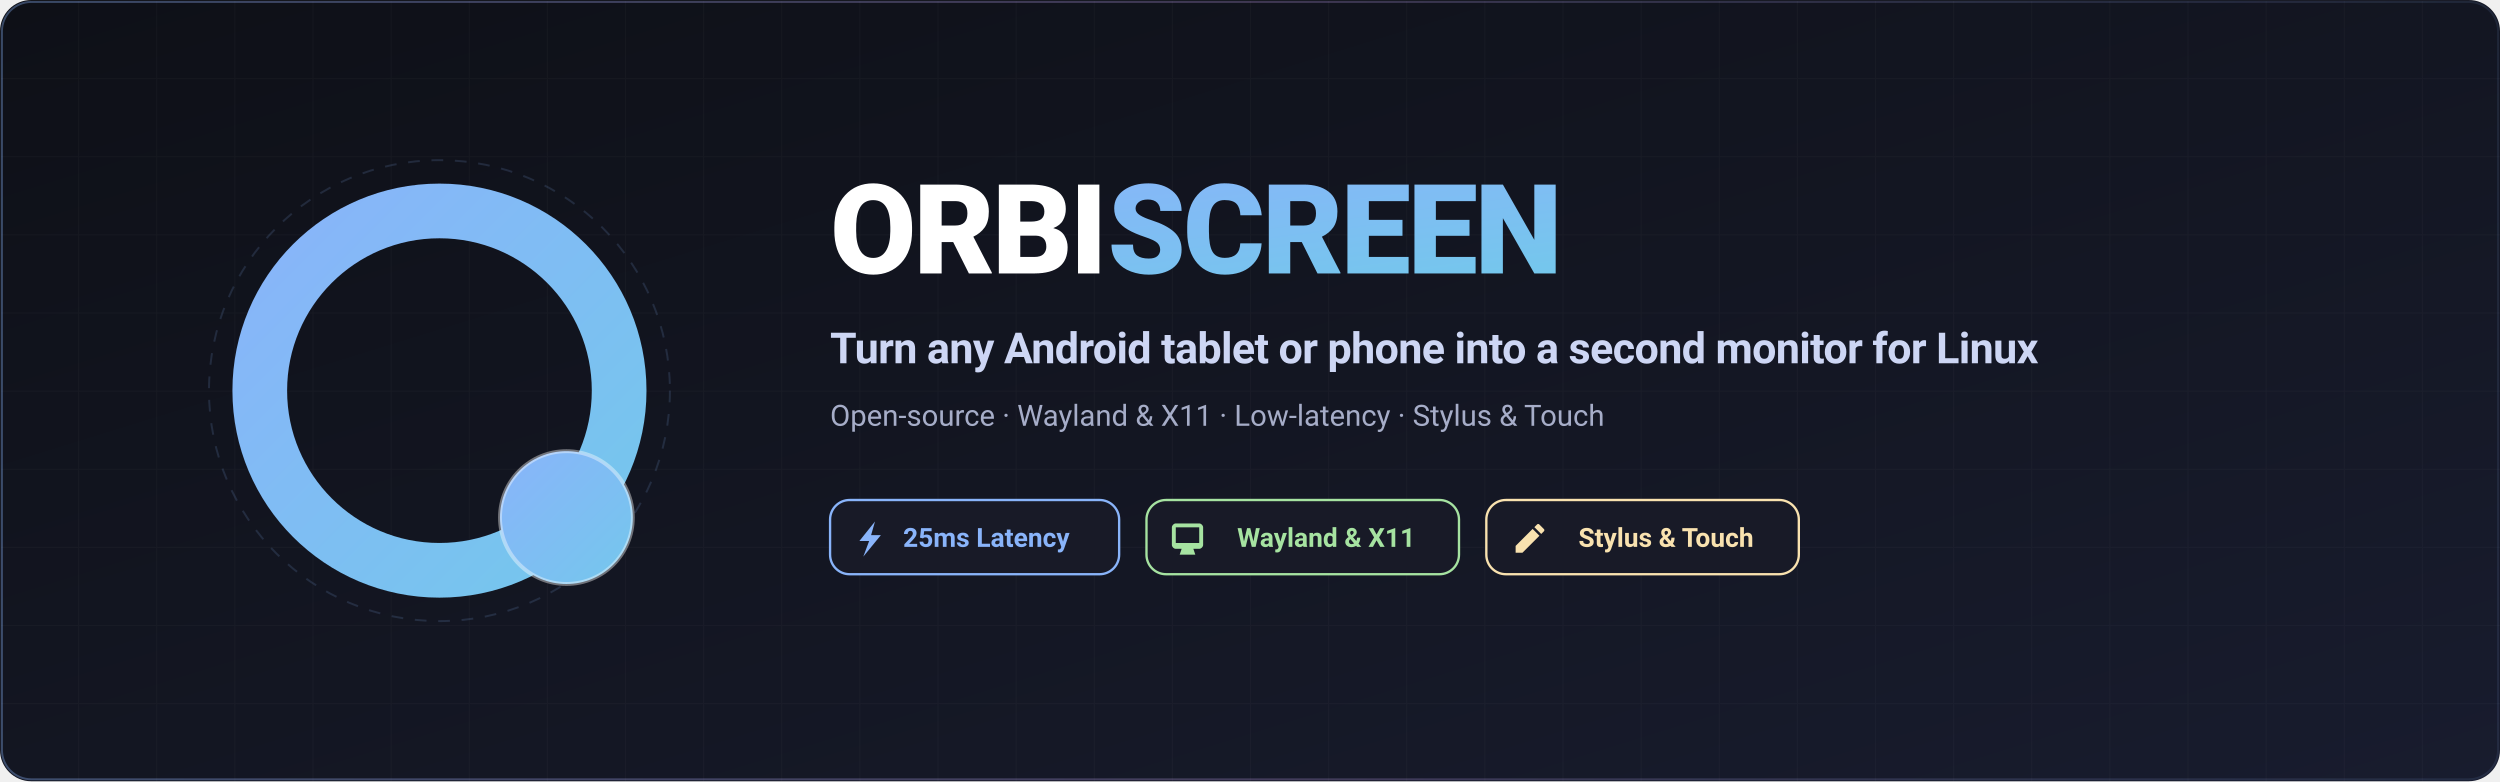
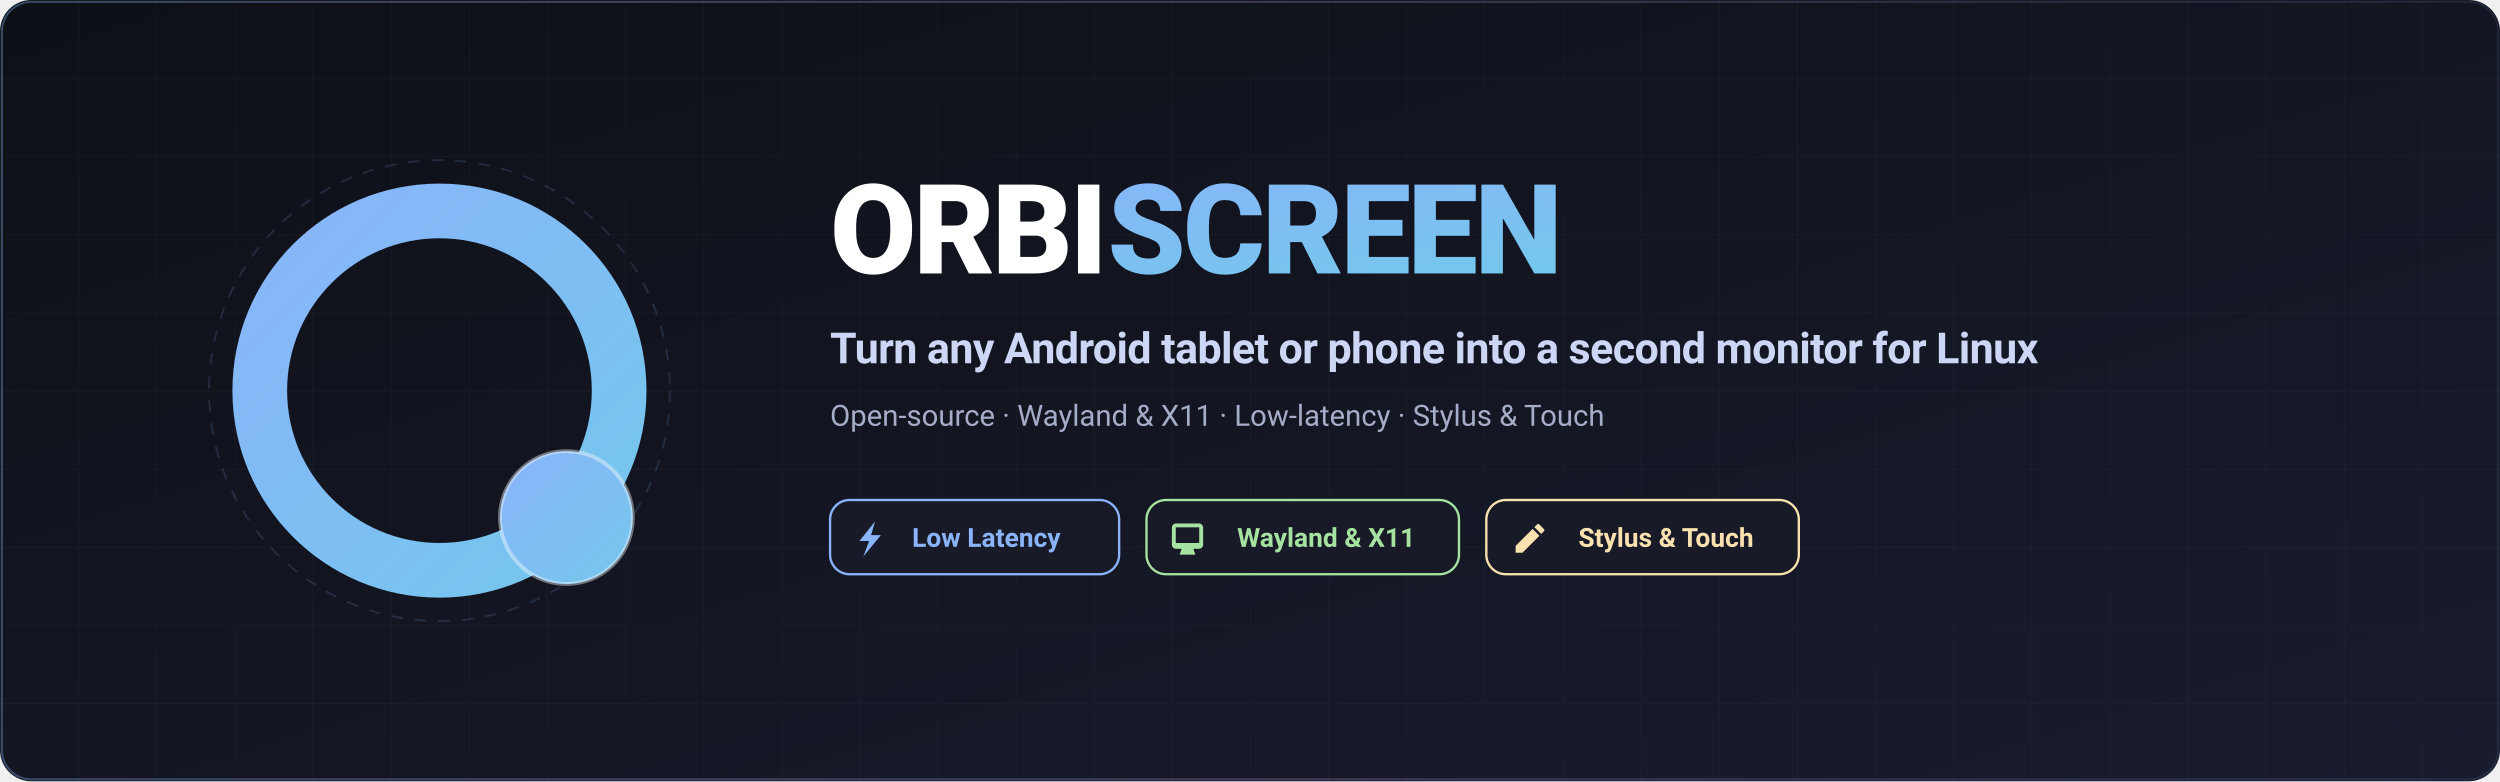
<svg xmlns="http://www.w3.org/2000/svg" viewBox="0 0 1280 400" width="1280" height="400">
  <defs>
    <linearGradient id="bg" x1="0%" y1="0%" x2="100%" y2="100%">
      <stop offset="0%" stop-color="#0e1017" />
      <stop offset="60%" stop-color="#141724" />
      <stop offset="100%" stop-color="#181c2e" />
    </linearGradient>
    <linearGradient id="brandBlue" x1="0%" y1="0%" x2="100%" y2="100%">
      <stop offset="0%" stop-color="#89b4fa" />
      <stop offset="100%" stop-color="#74c7ec" />
    </linearGradient>
    <linearGradient id="borderGradient" x1="0%" y1="0%" x2="100%" y2="0%">
      <stop offset="0%" stop-color="#89b4fa" stop-opacity="0.35" />
      <stop offset="50%" stop-color="#cba6f7" stop-opacity="0.25" />
      <stop offset="100%" stop-color="#89b4fa" stop-opacity="0.10" />
    </linearGradient>
    <pattern id="grid" width="40" height="40" patternUnits="userSpaceOnUse">
      <path d="M 40 0 L 0 0 0 40" fill="none" stroke="#ffffff" stroke-width="1" opacity="0.025" />
    </pattern>
  </defs>
  <rect width="1280" height="400" rx="16" fill="url(#bg)" />
  <rect width="1280" height="400" rx="16" fill="url(#grid)" />
  <rect width="1278" height="398" x="1" y="1" rx="15" fill="none" stroke="url(#borderGradient)" stroke-width="1" />
  <g transform="translate(100, 75)">
    <circle cx="125" cy="125" r="118" fill="none" stroke="#89b4fa" stroke-width="1" opacity="0.15" stroke-dasharray="6 6" />
    <circle cx="125" cy="125" r="92" fill="none" stroke="url(#brandBlue)" stroke-width="28" />
    <circle cx="190" cy="190" r="34" fill="url(#brandBlue)" />
    <circle cx="190" cy="190" r="34" fill="none" stroke="#ffffff" stroke-width="2" opacity="0.4" />
  </g>
  <g transform="translate(425, 80)">
    <text x="0" y="60" font-family="-apple-system, BlinkMacSystemFont, 'Segoe UI', Roboto, 'Helvetica Neue', Arial, sans-serif" font-size="64" font-weight="900" fill="#ffffff" letter-spacing="-1.5">
      ORBI<tspan fill="url(#brandBlue)">SCREEN</tspan>
    </text>
    <text x="0" y="106" font-family="-apple-system, BlinkMacSystemFont, 'Segoe UI', Roboto, 'Helvetica Neue', Arial, sans-serif" font-size="22" font-weight="600" fill="#cdd6f4" letter-spacing="-0.3">
      Turn any Android tablet or phone into a second monitor for Linux
    </text>
    <text x="0" y="138" font-family="-apple-system, BlinkMacSystemFont, 'Segoe UI', Roboto, 'Helvetica Neue', Arial, sans-serif" font-size="15" font-weight="400" fill="#a6adc8">
      Open-source · Wayland &amp; X11 · Low-latency · Stylus &amp; Touch
    </text>
    <g transform="translate(0, 176)">
      <g transform="translate(0, 0)">
        <rect width="148" height="38" rx="10" fill="#181a27" stroke="#89b4fa" stroke-width="1.2" />
        <path d="M 23 11 L 15 21 L 20 21 L 17 29 L 26 18 L 21 18 Z" fill="#89b4fa" />
-         <text x="80" y="24" font-family="-apple-system, BlinkMacSystemFont, 'Segoe UI', Roboto, sans-serif" font-size="13.5" font-weight="700" fill="#89b4fa" text-anchor="middle">25ms Latency</text>
+         <text x="80" y="24" font-family="-apple-system, BlinkMacSystemFont, 'Segoe UI', Roboto, sans-serif" font-size="13.5" font-weight="700" fill="#89b4fa" text-anchor="middle">Low Latency</text>
      </g>
      <g transform="translate(162, 0)">
        <rect width="160" height="38" rx="10" fill="#181a27" stroke="#a6e3a1" stroke-width="1.2" />
        <path d="M 27 12 L 15 12 C 14 12 13 13 13 14 L 13 23 C 13 24 14 25 15 25 L 18 25 L 17 28 L 25 28 L 24 25 L 27 25 C 28 25 29 24 29 23 L 29 14 C 29 13 28 12 27 12 Z M 27 22 L 15 22 L 15 14 L 27 14 Z" fill="#a6e3a1" />
        <text x="92" y="24" font-family="-apple-system, BlinkMacSystemFont, 'Segoe UI', Roboto, sans-serif" font-size="13.5" font-weight="700" fill="#a6e3a1" text-anchor="middle">Wayland &amp; X11</text>
      </g>
      <g transform="translate(336, 0)">
        <rect width="160" height="38" rx="10" fill="#181a27" stroke="#f9e2af" stroke-width="1.2" />
        <path d="M 15 23.5 L 15 27 L 18.5 27 L 27.2 18.3 L 23.7 14.8 Z M 29.5 16 C 29.8 15.7 29.8 15.2 29.5 14.9 L 27.1 12.5 C 26.8 12.2 26.3 12.2 26 12.5 L 24.6 13.9 L 28.1 17.4 Z" fill="#f9e2af" />
        <text x="92" y="24" font-family="-apple-system, BlinkMacSystemFont, 'Segoe UI', Roboto, sans-serif" font-size="13.5" font-weight="700" fill="#f9e2af" text-anchor="middle">Stylus &amp; Touch</text>
      </g>
    </g>
  </g>
</svg>
